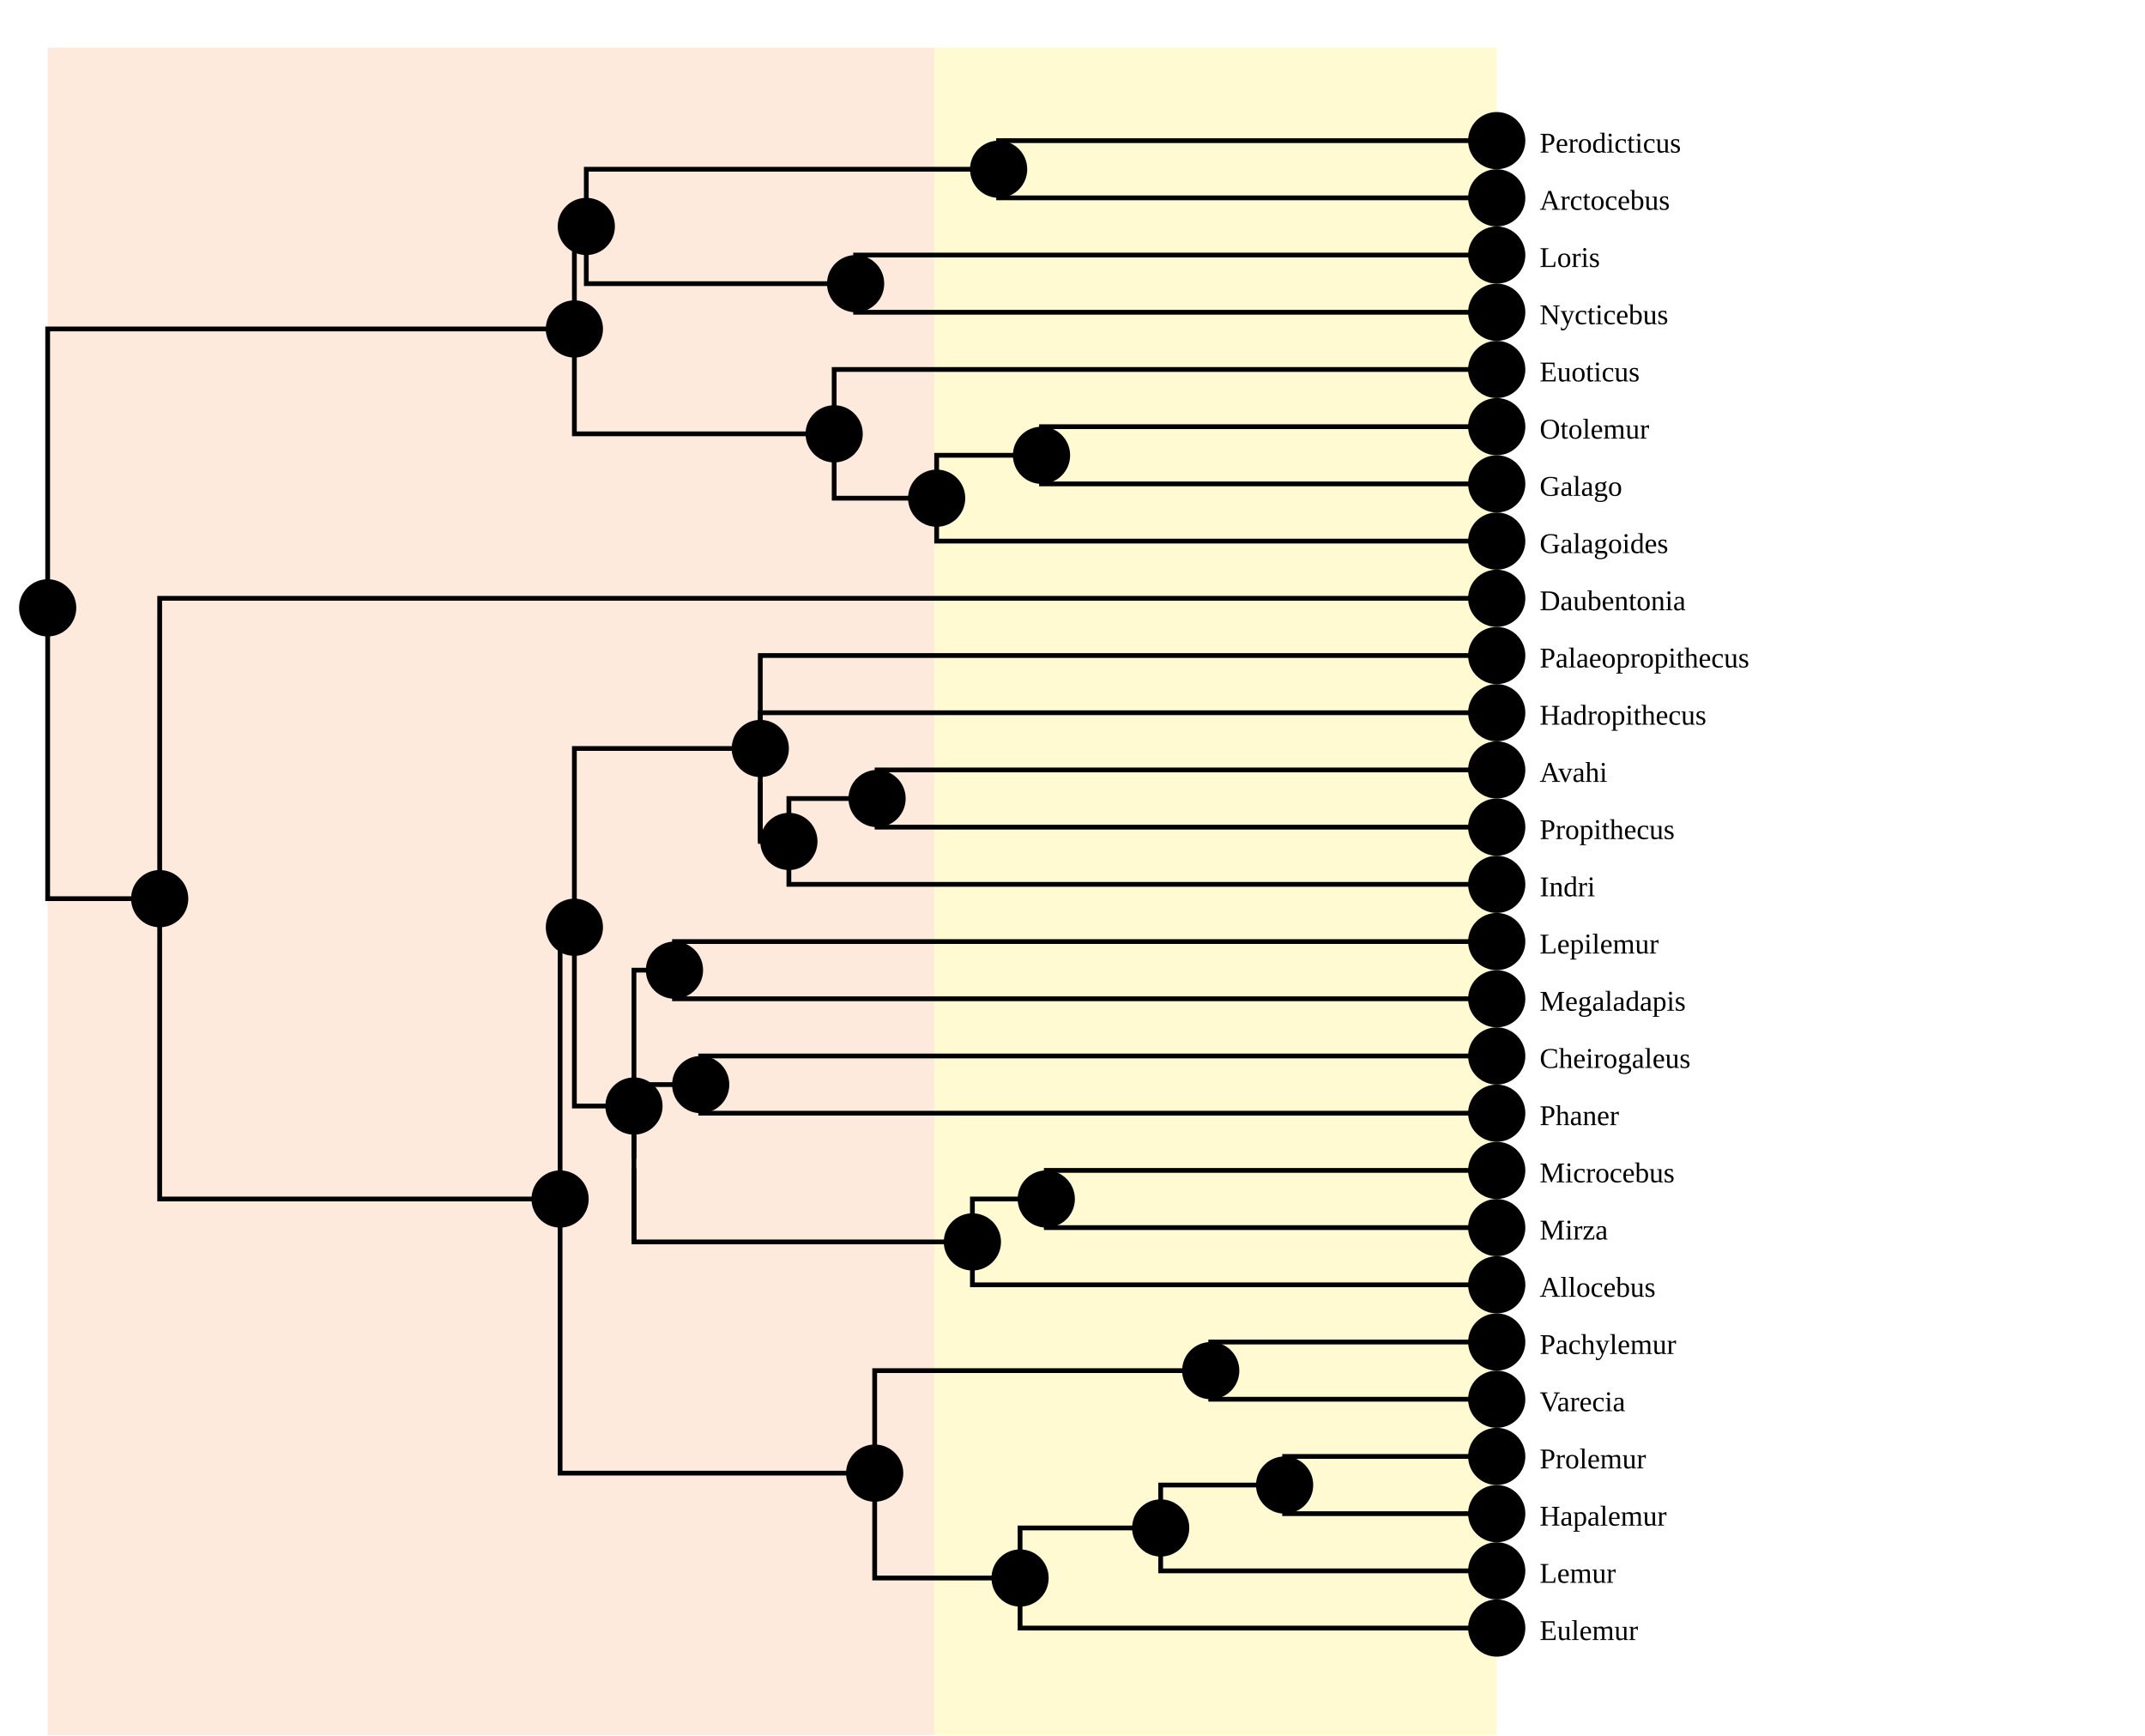
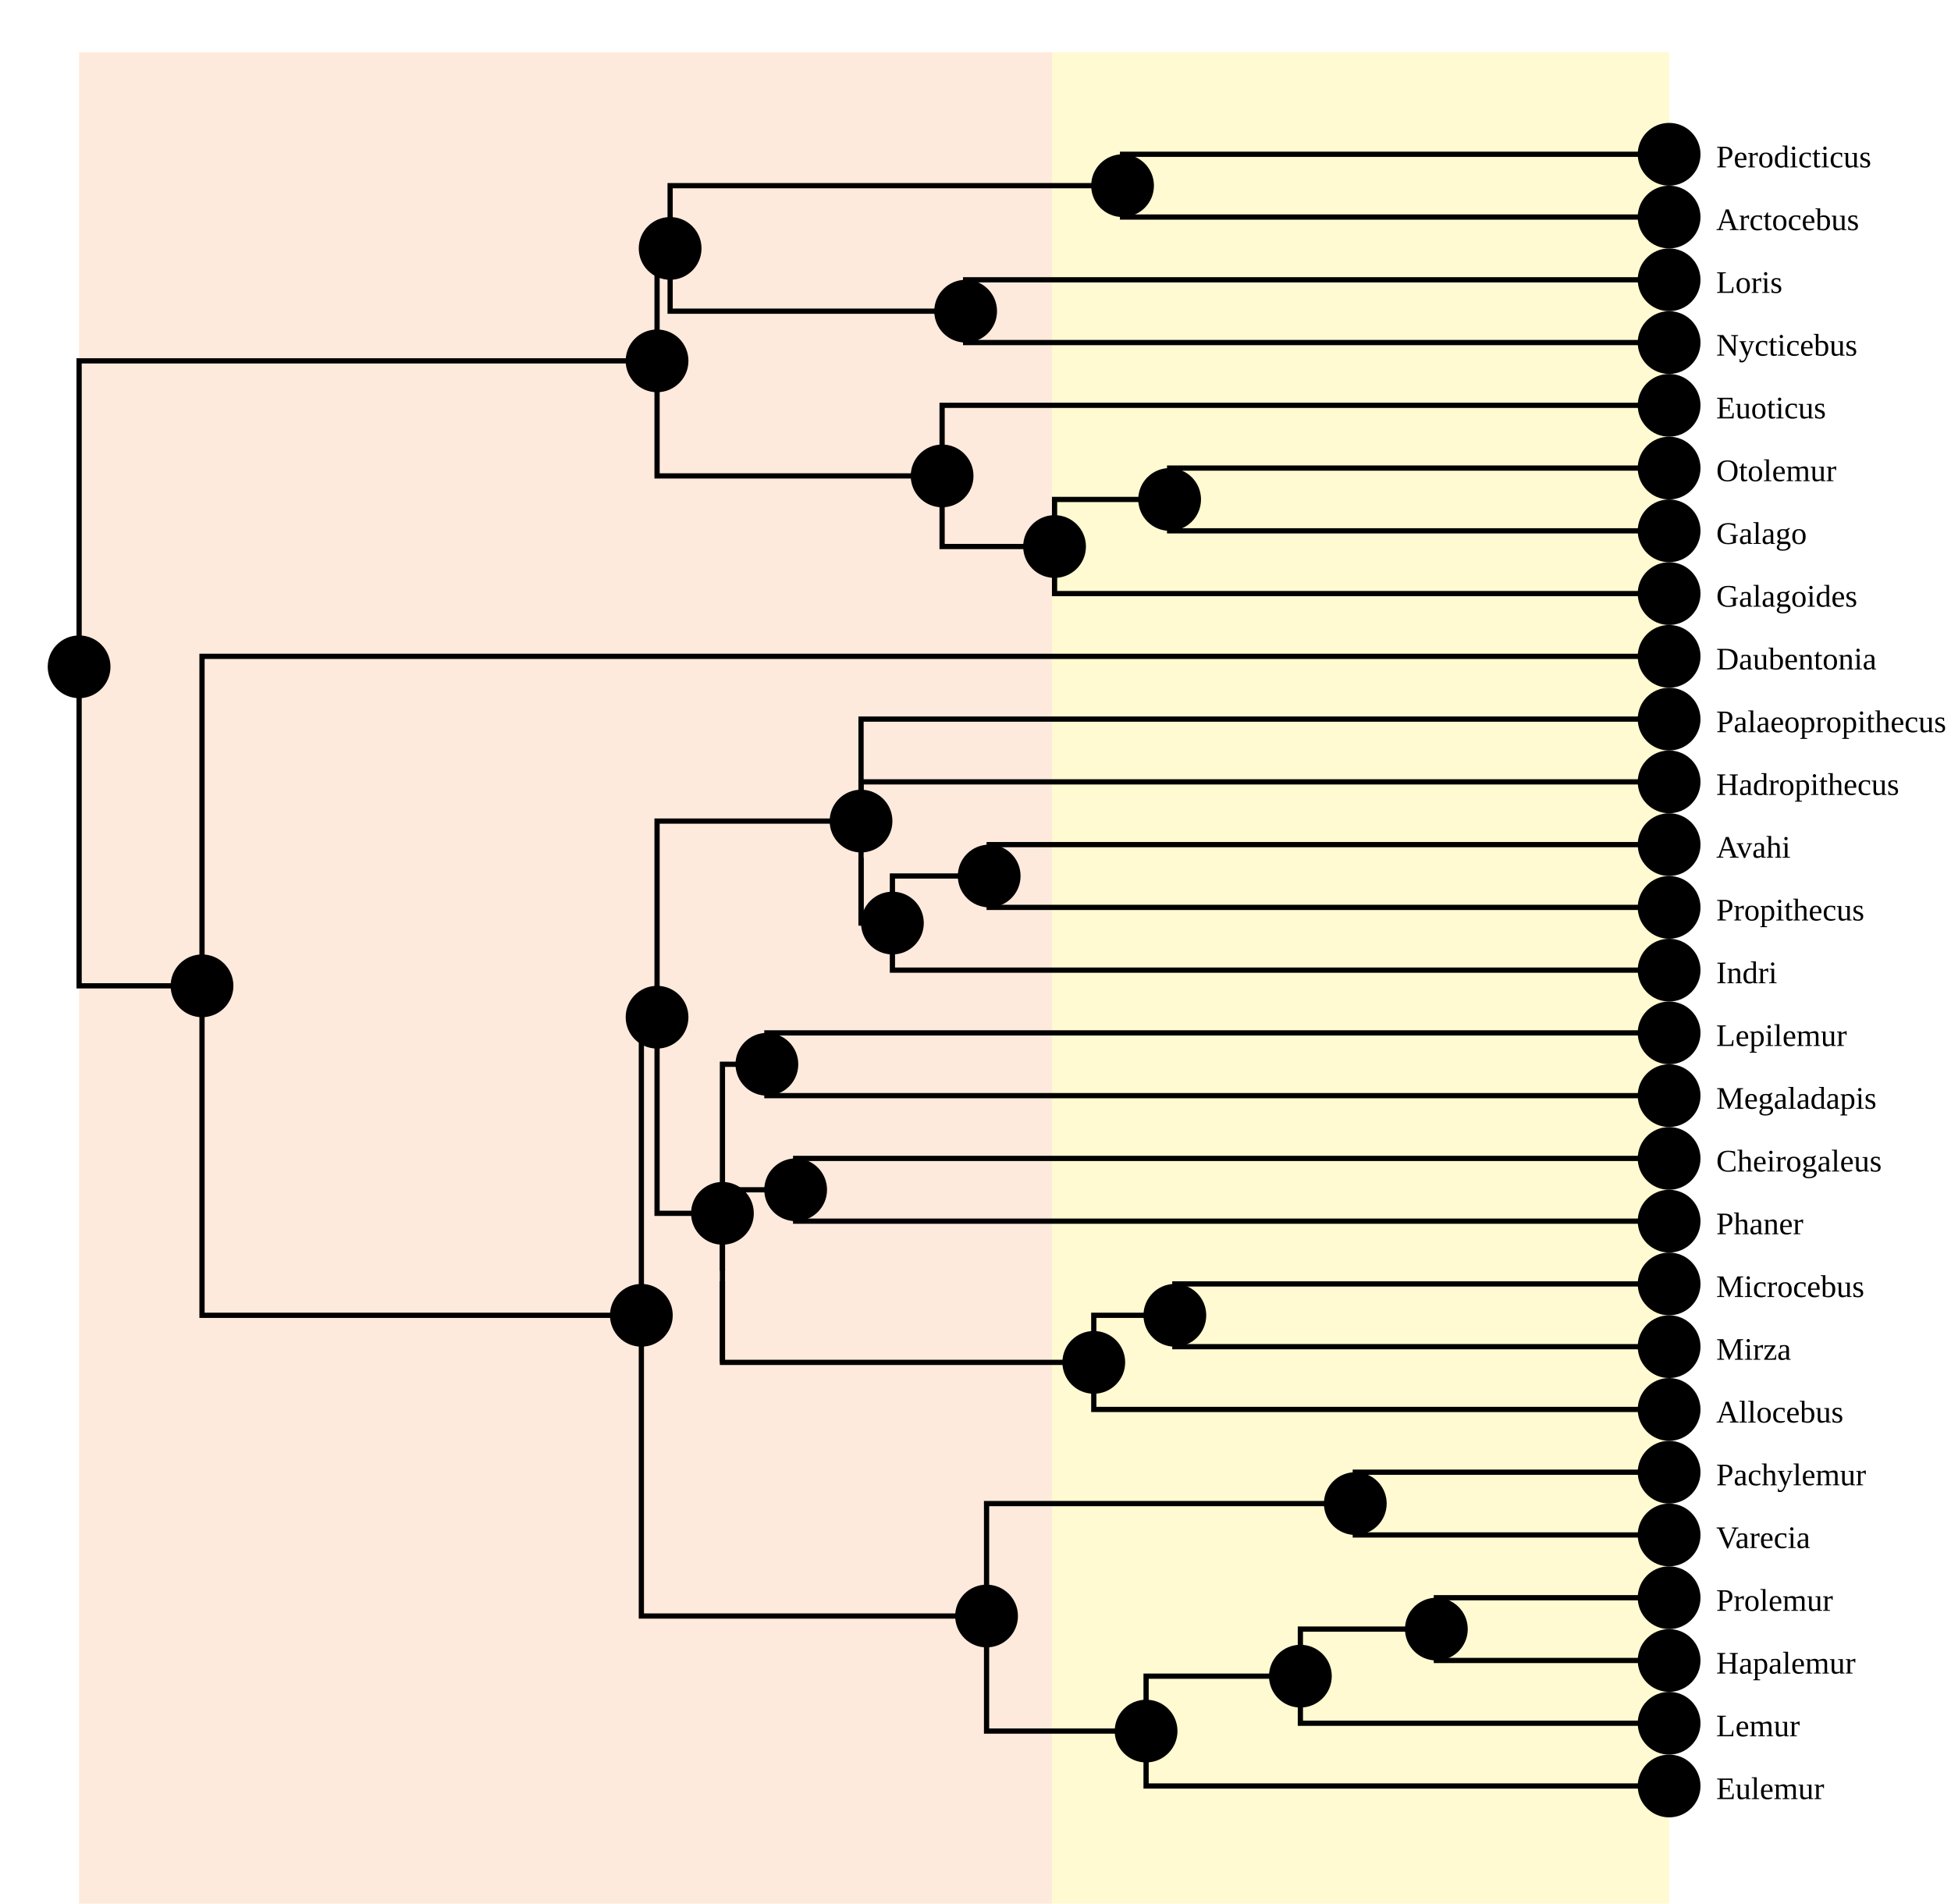
- <svg xmlns="http://www.w3.org/2000/svg" version="1.1" width="900" height="728" name="tree" y="0" viewBox="0 0 900 728">
+ <svg xmlns="http://www.w3.org/2000/svg" version="1.1" width="100%" height="728" name="tree" y="0">
  <g class="background" id="timetree-background-colors" bg-colors="periods">
    <polyline points="20,728 392,728 392,20 20,20 20,728" class="background" fill="#FD9A52" fill-opacity="0.2" stroke="#aaaaaa" stroke-width="0" stroke-linecap="square" />
    <polyline points="392,728 628,728 628,20 392,20 392,728" class="background" fill="#FFE619" fill-opacity="0.2" stroke="#aaaaaa" stroke-width="0" stroke-linecap="square" />
  </g>
  <g id="timetree-branches" class="branches" depth="unknown">
    <text x="646" y="64"> Perodicticus</text>
    <polyline points="419,69 419,59 628,59" fill="none" stroke="#000" stroke-width="2" />
    <circle cx="628" cy="59" r="4" stroke="#000" stroke-width="1" fill="#000" />
    <circle cx="628" cy="59" r="12" class="node" rank="genus" otu="true" name="Perodicticus" time="" lncount="1" id="20810" />
    <text x="646" y="88"> Arctocebus</text>
    <polyline points="419,73 419,83 628,83" fill="none" stroke="#000" stroke-width="2" />
    <circle cx="628" cy="83" r="4" stroke="#000" stroke-width="1" fill="#000" />
    <circle cx="628" cy="83" r="12" class="node" rank="genus" otu="true" name="Arctocebus" time="" lncount="2" id="20811" />
    <polyline points="246,93 246,71 419,71" fill="none" stroke="#000" stroke-width="2" />
    <circle cx="419" cy="71" r="4" stroke="#000" stroke-width="1" fill="none" />
    <circle cx="419" cy="71" r="12" class="node" rank="unknown" cilo="16.2" cihi="24.6" isci="true" time="20.4" lncount="2" dof="Lorisidae" id="20809" />
    <text x="646" y="112"> Loris</text>
    <polyline points="359,117 359,107 628,107" fill="none" stroke="#000" stroke-width="2" />
    <circle cx="628" cy="107" r="4" stroke="#000" stroke-width="1" fill="#000" />
    <circle cx="628" cy="107" r="12" class="node" rank="genus" otu="true" name="Loris" time="" lncount="2" id="20813" />
    <text x="646" y="136"> Nycticebus</text>
    <polyline points="359,121 359,131 628,131" fill="none" stroke="#000" stroke-width="2" />
    <circle cx="628" cy="131" r="4" stroke="#000" stroke-width="1" fill="#000" />
    <circle cx="628" cy="131" r="12" class="node" rank="genus" otu="true" name="Nycticebus" time="" lncount="5" id="20814" />
    <polyline points="246,97 246,119 359,119" fill="none" stroke="#000" stroke-width="2" />
    <circle cx="359" cy="119" r="4" stroke="#000" stroke-width="1" fill="none" />
    <circle cx="359" cy="119" r="12" class="node" rank="unknown" cilo="21.7" cihi="30.7" isci="true" time="26.2" lncount="2" dof="Lorisidae" id="20812" />
    <polyline points="241,136 241,95 246,95" fill="none" stroke="#000" stroke-width="2" />
    <circle cx="246" cy="95" r="4" stroke="#000" stroke-width="1" fill="#000" />
    <circle cx="246" cy="95" r="12" class="node" rank="family" cilo="34" cihi="40" isci="true" time="37" lncount="4" name="Lorisidae" id="20808" />
    <text x="646" y="160"> Euoticus</text>
    <polyline points="350,180 350,155 628,155" fill="none" stroke="#000" stroke-width="2" />
    <circle cx="628" cy="155" r="4" stroke="#000" stroke-width="1" fill="#000" />
    <circle cx="628" cy="155" r="12" class="node" rank="genus" otu="true" name="Euoticus" time="" lncount="1" id="20816" />
    <text x="646" y="184"> Otolemur</text>
    <polyline points="437,189 437,179 628,179" fill="none" stroke="#000" stroke-width="2" />
    <circle cx="628" cy="179" r="4" stroke="#000" stroke-width="1" fill="#000" />
    <circle cx="628" cy="179" r="12" class="node" rank="genus" otu="true" name="Otolemur" time="" lncount="3" id="20819" />
    <text x="646" y="208"> Galago</text>
    <polyline points="437,193 437,203 628,203" fill="none" stroke="#000" stroke-width="2" />
    <circle cx="628" cy="203" r="4" stroke="#000" stroke-width="1" fill="#000" />
    <circle cx="628" cy="203" r="12" class="node" rank="genus" otu="true" name="Galago" time="" lncount="7" id="20820" />
    <polyline points="393,207 393,191 437,191" fill="none" stroke="#000" stroke-width="2" />
    <circle cx="437" cy="191" r="4" stroke="#000" stroke-width="1" fill="none" />
    <circle cx="437" cy="191" r="12" class="node" rank="unknown" cilo="15.0" cihi="20.3" isci="true" time="18.6" lncount="2" dof="Galagidae" id="20818" />
    <text x="646" y="232"> Galagoides</text>
    <polyline points="393,211 393,227 628,227" fill="none" stroke="#000" stroke-width="2" />
    <circle cx="628" cy="227" r="4" stroke="#000" stroke-width="1" fill="#000" />
    <circle cx="628" cy="227" r="12" class="node" rank="genus" otu="true" name="Galagoides" time="" lncount="6" id="20821" />
    <polyline points="350,184 350,209 393,209" fill="none" stroke="#000" stroke-width="2" />
    <circle cx="393" cy="209" r="4" stroke="#000" stroke-width="1" fill="none" />
    <circle cx="393" cy="209" r="12" class="node" rank="unknown" cilo="19.0" cihi="26.9" isci="true" time="22.9" lncount="3" dof="Galagidae" id="20817" />
    <polyline points="241,140 241,182 350,182" fill="none" stroke="#000" stroke-width="2" />
    <circle cx="350" cy="182" r="4" stroke="#000" stroke-width="1" fill="#000" />
    <circle cx="350" cy="182" r="12" class="node" rank="family" cilo="21.0" cihi="33.2" isci="true" time="27.1" lncount="4" name="Galagidae" id="20815" />
    <polyline points="20,255 20,138 241,138" fill="none" stroke="#000" stroke-width="2" />
    <circle cx="241" cy="138" r="4" stroke="#000" stroke-width="1" fill="#000" />
    <circle cx="241" cy="138" r="12" class="node" rank="infraorder" cilo="34" cihi="42" isci="true" time="38" lncount="8" name="Lorisiformes" id="20807" />
    <circle cx="20" cy="255" r="4" fill="#000" />
    <circle cx="20" cy="255" r="12" class="node" rank="suborder" time="59" cilo="56" cihi="62" isci="true" lncount="27" name="Strepsirrhini" id="20806" />
    <text x="646" y="256"> Daubentonia</text>
    <polyline points="67,375 67,251 628,251" fill="none" stroke="#000" stroke-width="2" />
    <circle cx="628" cy="251" r="4" stroke="#000" stroke-width="1" fill="#000" />
    <circle cx="628" cy="251" r="12" class="node" rank="genus" otu="true" name="Daubentonia" time="" lncount="1" id="20823" />
    <text x="646" y="280"> Palaeopropithecus</text>
    <polyline points="319,312 319,275 628,275" fill="none" stroke="#000" stroke-width="2" />
    <circle cx="628" cy="275" r="4" stroke="#000" stroke-width="1" fill="#000" />
    <circle cx="628" cy="275" r="12" class="node" rank="genus" otu="true" name="Palaeopropithecus" time="" lncount="2" id="20827" />
    <text x="646" y="304"> Hadropithecus</text>
    <polyline points="319,324 319,299 628,299" fill="none" stroke="#000" stroke-width="2" />
    <circle cx="628" cy="299" r="4" stroke="#000" stroke-width="1" fill="#000" />
    <circle cx="628" cy="299" r="12" class="node" rank="genus" otu="true" name="Hadropithecus" time="" lncount="1" id="20829" />
    <text x="646" y="328"> Avahi</text>
    <polyline points="368,333 368,323 628,323" fill="none" stroke="#000" stroke-width="2" />
    <circle cx="628" cy="323" r="4" stroke="#000" stroke-width="1" fill="#000" />
    <circle cx="628" cy="323" r="12" class="node" rank="genus" otu="true" name="Avahi" time="" lncount="5" id="20832" />
    <text x="646" y="352"> Propithecus</text>
    <polyline points="368,337 368,347 628,347" fill="none" stroke="#000" stroke-width="2" />
    <circle cx="628" cy="347" r="4" stroke="#000" stroke-width="1" fill="#000" />
    <circle cx="628" cy="347" r="12" class="node" rank="genus" otu="true" name="Propithecus" time="" lncount="7" id="20833" />
    <polyline points="331,351 331,335 368,335" fill="none" stroke="#000" stroke-width="2" />
    <circle cx="368" cy="335" r="4" stroke="#000" stroke-width="1" fill="none" />
    <circle cx="368" cy="335" r="12" class="node" rank="unknown" cilo="12.8" cihi="37.8" isci="true" time="25.3" lncount="2" dof="Indriidae" id="20831" />
    <text x="646" y="376"> Indri</text>
    <polyline points="331,355 331,371 628,371" fill="none" stroke="#000" stroke-width="2" />
    <circle cx="628" cy="371" r="4" stroke="#000" stroke-width="1" fill="#000" />
    <circle cx="628" cy="371" r="12" class="node" rank="genus" otu="true" name="Indri" time="" lncount="1" id="20834" />
    <polyline points="319,328 319,353 331,353" fill="none" stroke="#000" stroke-width="2" />
    <circle cx="331" cy="353" r="4" stroke="#000" stroke-width="1" fill="none" />
    <circle cx="331" cy="353" r="12" class="node" rank="unknown" cilo="17.6" cihi="40.4" isci="true" time="29.0" lncount="3" dof="Indriidae" id="20830" />
    <line x1="319" y1="316" x2="319" y2="353" stroke="#000" stroke-width="2" />
    <polyline points="241,387 241,314 319,314" fill="none" stroke="#000" stroke-width="2" />
    <circle cx="319" cy="314" r="4" stroke="#000" stroke-width="1" fill="none" />
    <circle cx="319" cy="314" r="12" class="node" rank="unknown" cilo="0" cihi="0" isci="false" time="30" lncount="5" dof="Lemuriformes" id="20826" />
    <text x="646" y="400"> Lepilemur</text>
    <polyline points="283,405 283,395 628,395" fill="none" stroke="#000" stroke-width="2" />
    <circle cx="628" cy="395" r="4" stroke="#000" stroke-width="1" fill="#000" />
    <circle cx="628" cy="395" r="12" class="node" rank="genus" otu="true" name="Lepilemur" time="" lncount="17" id="20837" />
    <text x="646" y="424"> Megaladapis</text>
    <polyline points="283,409 283,419 628,419" fill="none" stroke="#000" stroke-width="2" />
    <circle cx="628" cy="419" r="4" stroke="#000" stroke-width="1" fill="#000" />
    <circle cx="628" cy="419" r="12" class="node" rank="genus" otu="true" name="Megaladapis" time="" lncount="1" id="20838" />
    <polyline points="266,462 266,407 283,407" fill="none" stroke="#000" stroke-width="2" />
    <circle cx="283" cy="407" r="4" stroke="#000" stroke-width="1" fill="#000" />
    <circle cx="283" cy="407" r="12" class="node" rank="family" cilo="0" cihi="0" isci="false" time="34" lncount="2" name="Lepilemuridae" id="20836" />
    <text x="646" y="448"> Cheirogaleus</text>
    <polyline points="294,453 294,443 628,443" fill="none" stroke="#000" stroke-width="2" />
    <circle cx="628" cy="443" r="4" stroke="#000" stroke-width="1" fill="#000" />
    <circle cx="628" cy="443" r="12" class="node" rank="genus" otu="true" name="Cheirogaleus" time="" lncount="4" id="20841" />
    <text x="646" y="472"> Phaner</text>
    <polyline points="294,457 294,467 628,467" fill="none" stroke="#000" stroke-width="2" />
    <circle cx="628" cy="467" r="4" stroke="#000" stroke-width="1" fill="#000" />
    <circle cx="628" cy="467" r="12" class="node" rank="genus" otu="true" name="Phaner" time="" lncount="1" id="20842" />
    <polyline points="266,486 266,455 294,455" fill="none" stroke="#000" stroke-width="2" />
    <circle cx="294" cy="455" r="4" stroke="#000" stroke-width="1" fill="none" />
    <circle cx="294" cy="455" r="12" class="node" rank="unknown" cilo="27" cihi="38" isci="false" time="33" lncount="2" dof="Cheirogaleidae" id="20840" />
    <text x="646" y="496"> Microcebus</text>
    <polyline points="439,501 439,491 628,491" fill="none" stroke="#000" stroke-width="2" />
    <circle cx="628" cy="491" r="4" stroke="#000" stroke-width="1" fill="#000" />
    <circle cx="628" cy="491" r="12" class="node" rank="genus" otu="true" name="Microcebus" time="" lncount="19" id="20845" />
    <text x="646" y="520"> Mirza</text>
    <polyline points="439,505 439,515 628,515" fill="none" stroke="#000" stroke-width="2" />
    <circle cx="628" cy="515" r="4" stroke="#000" stroke-width="1" fill="#000" />
    <circle cx="628" cy="515" r="12" class="node" rank="genus" otu="true" name="Mirza" time="" lncount="2" id="20846" />
    <polyline points="408,519 408,503 439,503" fill="none" stroke="#000" stroke-width="2" />
    <circle cx="439" cy="503" r="4" stroke="#000" stroke-width="1" fill="none" />
    <circle cx="439" cy="503" r="12" class="node" rank="unknown" cilo="14.6" cihi="22.3" isci="true" time="18.4" lncount="2" dof="Cheirogaleidae" id="20844" />
    <text x="646" y="544"> Allocebus</text>
    <polyline points="408,523 408,539 628,539" fill="none" stroke="#000" stroke-width="2" />
    <circle cx="628" cy="539" r="4" stroke="#000" stroke-width="1" fill="#000" />
    <circle cx="628" cy="539" r="12" class="node" rank="genus" otu="true" name="Allocebus" time="" lncount="1" id="20847" />
    <polyline points="266,490 266,521 408,521" fill="none" stroke="#000" stroke-width="2" />
    <circle cx="408" cy="521" r="4" stroke="#000" stroke-width="1" fill="none" />
    <circle cx="408" cy="521" r="12" class="node" rank="unknown" cilo="17.5" cihi="25.0" isci="false" time="21.5" lncount="3" dof="Cheirogaleidae" id="20843" />
    <line x1="266" y1="466" x2="266" y2="521" stroke="#000" stroke-width="2" />
    <polyline points="241,391 241,464 266,464" fill="none" stroke="#000" stroke-width="2" />
    <circle cx="266" cy="464" r="4" stroke="#000" stroke-width="1" fill="none" />
    <circle cx="266" cy="464" r="12" class="node" rank="unknown" cilo="31" cihi="39" isci="true" time="35" lncount="7" dof="Lemuriformes" id="20835" />
    <polyline points="235,501 235,389 241,389" fill="none" stroke="#000" stroke-width="2" />
    <circle cx="241" cy="389" r="4" stroke="#000" stroke-width="1" fill="none" />
    <circle cx="241" cy="389" r="12" class="node" rank="unknown" cilo="33" cihi="42" isci="true" time="38" lncount="12" dof="Lemuriformes" id="20825" />
    <text x="646" y="568"> Pachylemur</text>
    <polyline points="508,573 508,563 628,563" fill="none" stroke="#000" stroke-width="2" />
    <circle cx="628" cy="563" r="4" stroke="#000" stroke-width="1" fill="#000" />
    <circle cx="628" cy="563" r="12" class="node" rank="genus" otu="true" name="Pachylemur" time="" lncount="1" id="20850" />
    <text x="646" y="592"> Varecia</text>
    <polyline points="508,577 508,587 628,587" fill="none" stroke="#000" stroke-width="2" />
    <circle cx="628" cy="587" r="4" stroke="#000" stroke-width="1" fill="#000" />
    <circle cx="628" cy="587" r="12" class="node" rank="genus" otu="true" name="Varecia" time="" lncount="2" id="20851" />
    <polyline points="367,616 367,575 508,575" fill="none" stroke="#000" stroke-width="2" />
    <circle cx="508" cy="575" r="4" stroke="#000" stroke-width="1" fill="none" />
    <circle cx="508" cy="575" r="12" class="node" rank="unknown" cilo="0.0" cihi="0.0" isci="false" time="11.7" lncount="2" dof="Lemuridae" id="20849" />
    <text x="646" y="616"> Prolemur</text>
    <polyline points="539,621 539,611 628,611" fill="none" stroke="#000" stroke-width="2" />
    <circle cx="628" cy="611" r="4" stroke="#000" stroke-width="1" fill="#000" />
    <circle cx="628" cy="611" r="12" class="node" rank="genus" otu="true" name="Prolemur" time="" lncount="1" id="20855" />
    <text x="646" y="640"> Hapalemur</text>
    <polyline points="539,625 539,635 628,635" fill="none" stroke="#000" stroke-width="2" />
    <circle cx="628" cy="635" r="4" stroke="#000" stroke-width="1" fill="#000" />
    <circle cx="628" cy="635" r="12" class="node" rank="genus" otu="true" name="Hapalemur" time="" lncount="3" id="20856" />
    <polyline points="487,639 487,623 539,623" fill="none" stroke="#000" stroke-width="2" />
    <circle cx="539" cy="623" r="4" stroke="#000" stroke-width="1" fill="none" />
    <circle cx="539" cy="623" r="12" class="node" rank="unknown" cilo="6.9" cihi="8.0" isci="false" time="8.7" lncount="2" dof="Lemuridae" id="20854" />
    <text x="646" y="664"> Lemur</text>
    <polyline points="487,643 487,659 628,659" fill="none" stroke="#000" stroke-width="2" />
    <circle cx="628" cy="659" r="4" stroke="#000" stroke-width="1" fill="#000" />
    <circle cx="628" cy="659" r="12" class="node" rank="genus" otu="true" name="Lemur" time="" lncount="1" id="20857" />
    <polyline points="428,660 428,641 487,641" fill="none" stroke="#000" stroke-width="2" />
    <circle cx="487" cy="641" r="4" stroke="#000" stroke-width="1" fill="none" />
    <circle cx="487" cy="641" r="12" class="node" rank="unknown" cilo="8.4" cihi="19.0" isci="true" time="13.7" lncount="3" dof="Lemuridae" id="20853" />
    <text x="646" y="688"> Eulemur</text>
    <polyline points="428,664 428,683 628,683" fill="none" stroke="#000" stroke-width="2" />
    <circle cx="628" cy="683" r="4" stroke="#000" stroke-width="1" fill="#000" />
    <circle cx="628" cy="683" r="12" class="node" rank="genus" otu="true" name="Eulemur" time="" lncount="11" id="20858" />
    <polyline points="367,620 367,662 428,662" fill="none" stroke="#000" stroke-width="2" />
    <circle cx="428" cy="662" r="4" stroke="#000" stroke-width="1" fill="none" />
    <circle cx="428" cy="662" r="12" class="node" rank="unknown" cilo="16.8" cihi="22.2" isci="true" time="19.5" lncount="4" dof="Lemuridae" id="20852" />
    <polyline points="235,505 235,618 367,618" fill="none" stroke="#000" stroke-width="2" />
    <circle cx="367" cy="618" r="4" stroke="#000" stroke-width="1" fill="#000" />
    <circle cx="367" cy="618" r="12" class="node" rank="family" cilo="22.2" cihi="28.7" isci="true" time="25.5" lncount="6" name="Lemuridae" id="20848" />
    <polyline points="67,379 67,503 235,503" fill="none" stroke="#000" stroke-width="2" />
    <circle cx="235" cy="503" r="4" stroke="#000" stroke-width="1" fill="#000" />
    <circle cx="235" cy="503" r="12" class="node" rank="infraorder" cilo="35" cihi="42" isci="true" time="38" lncount="18" name="Lemuriformes" id="20824" />
    <polyline points="20,259 20,377 67,377" fill="none" stroke="#000" stroke-width="2" />
    <circle cx="67" cy="377" r="4" stroke="#000" stroke-width="1" fill="none" />
    <circle cx="67" cy="377" r="12" class="node" rank="unknown" cilo="51" cihi="58" isci="true" time="55" lncount="19" dof="Strepsirrhini" id="20822" />
  </g>
</svg>
